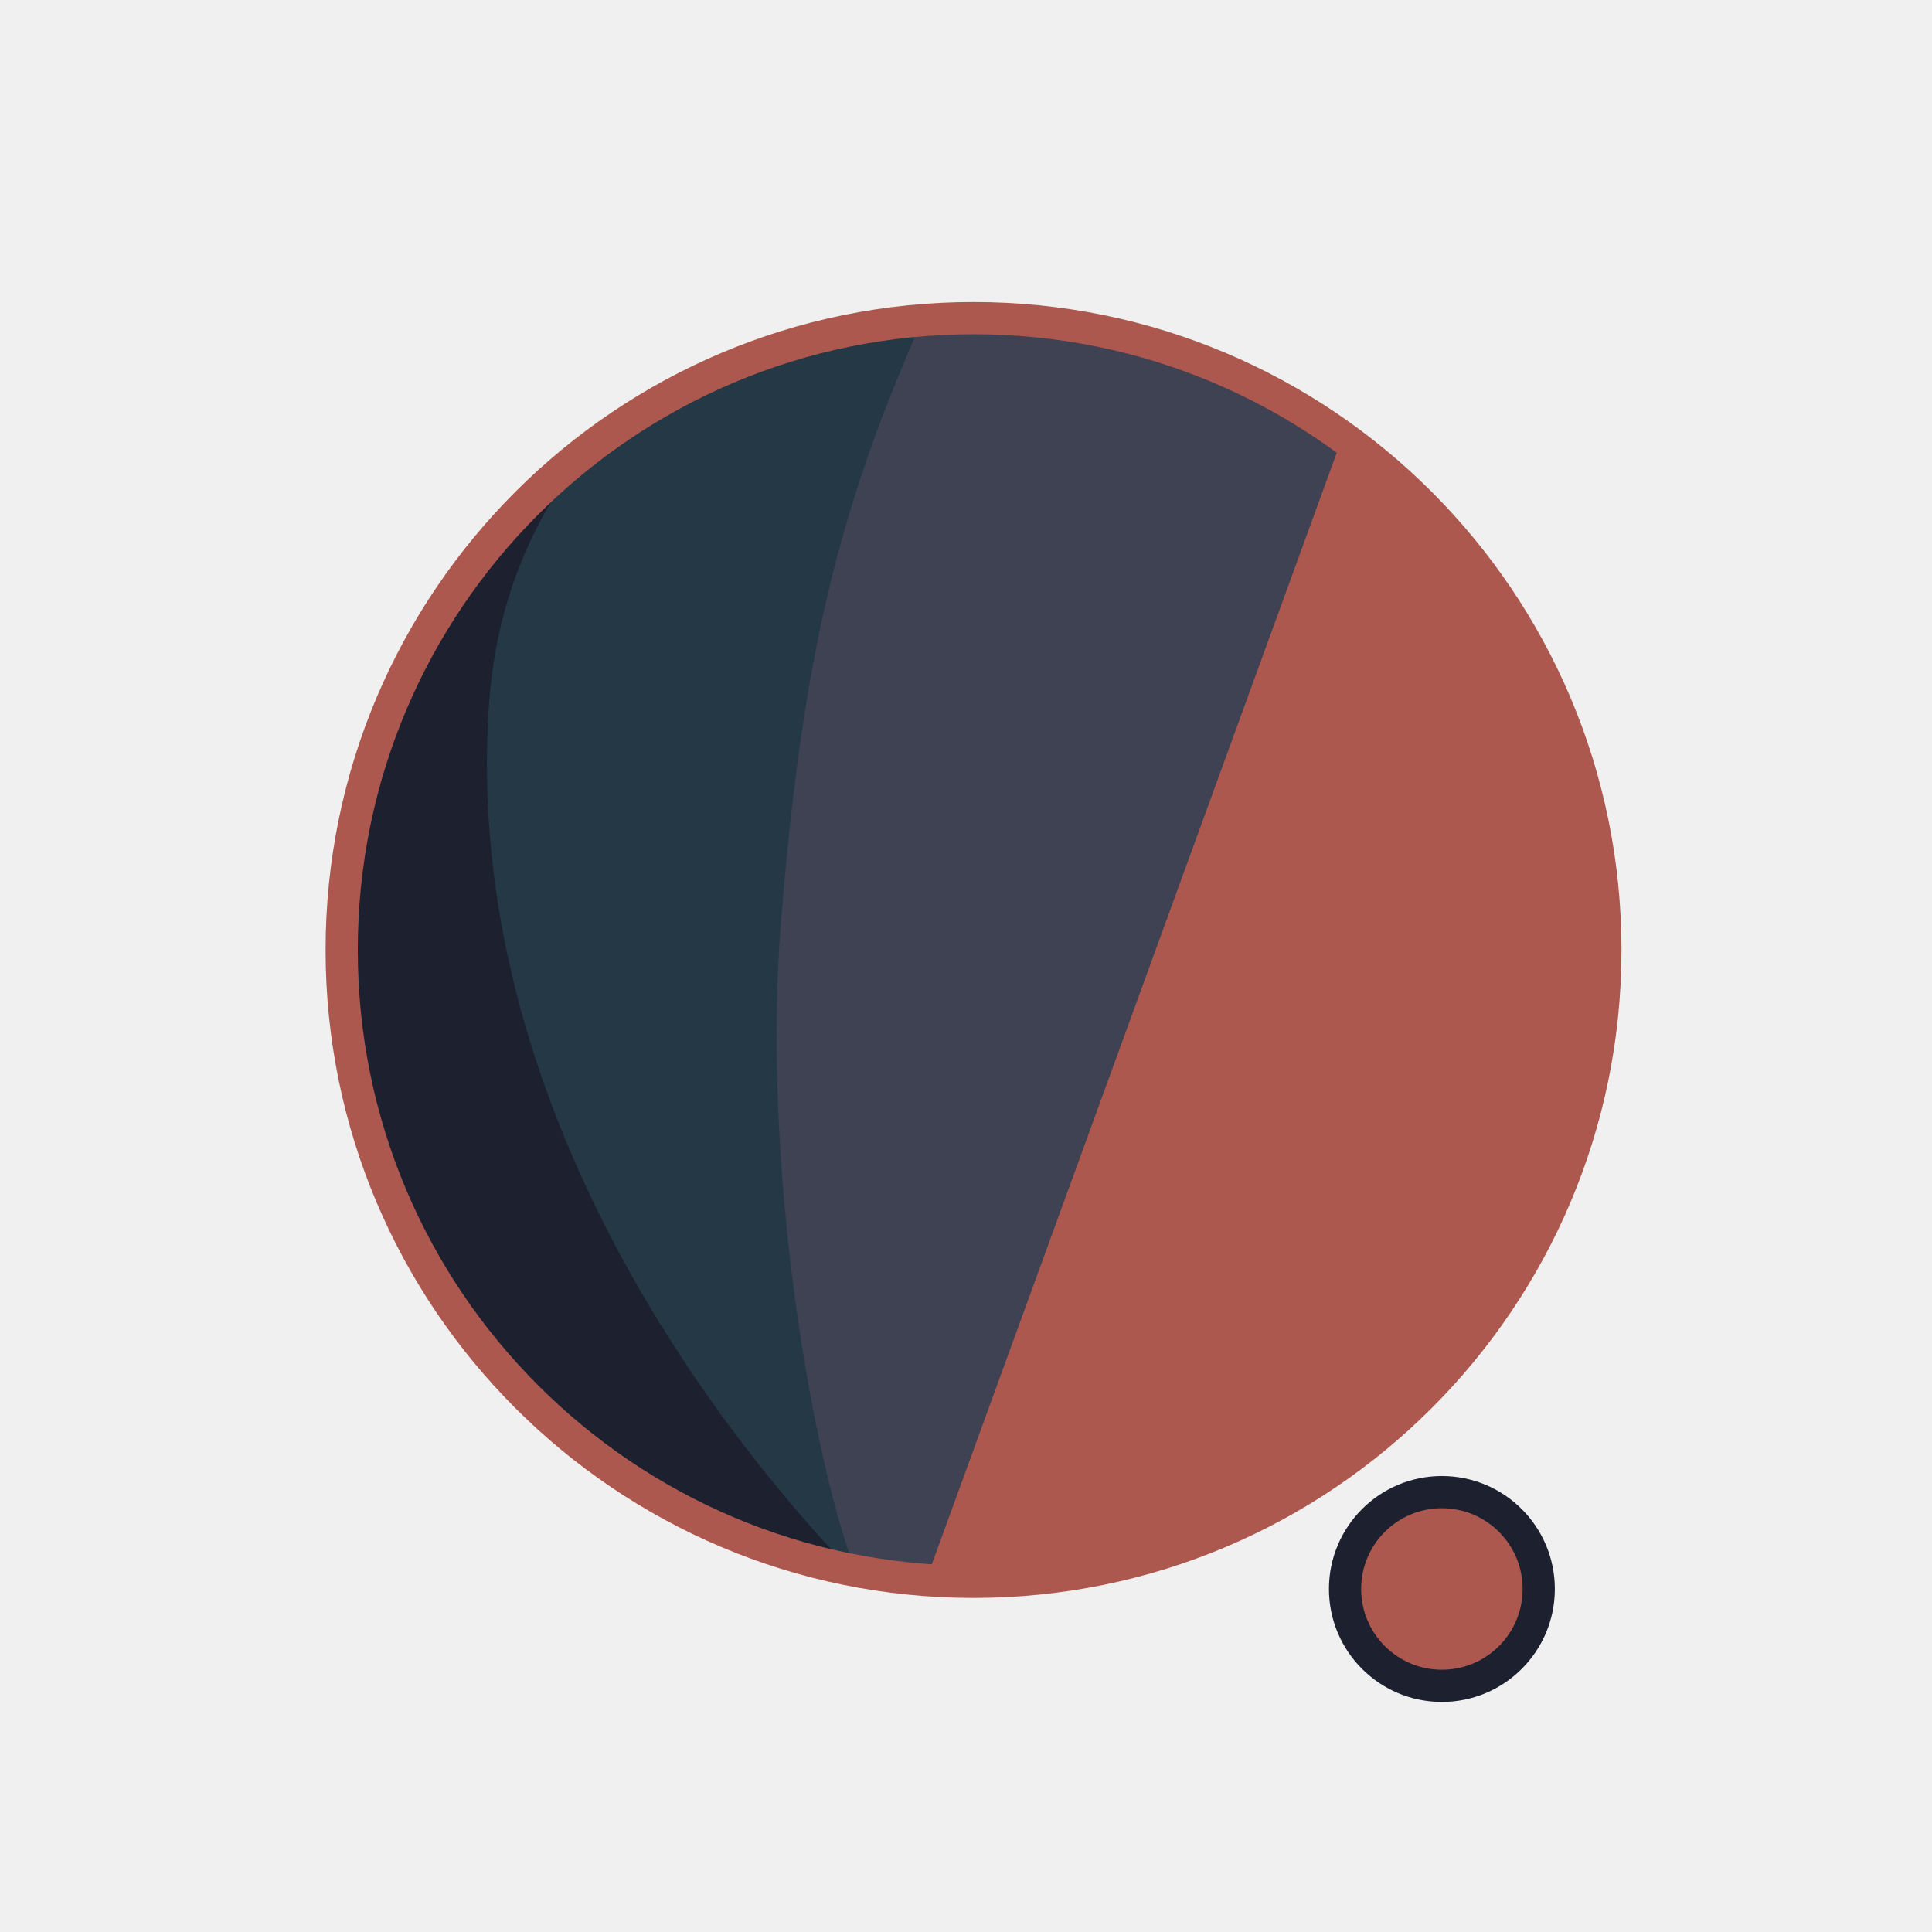
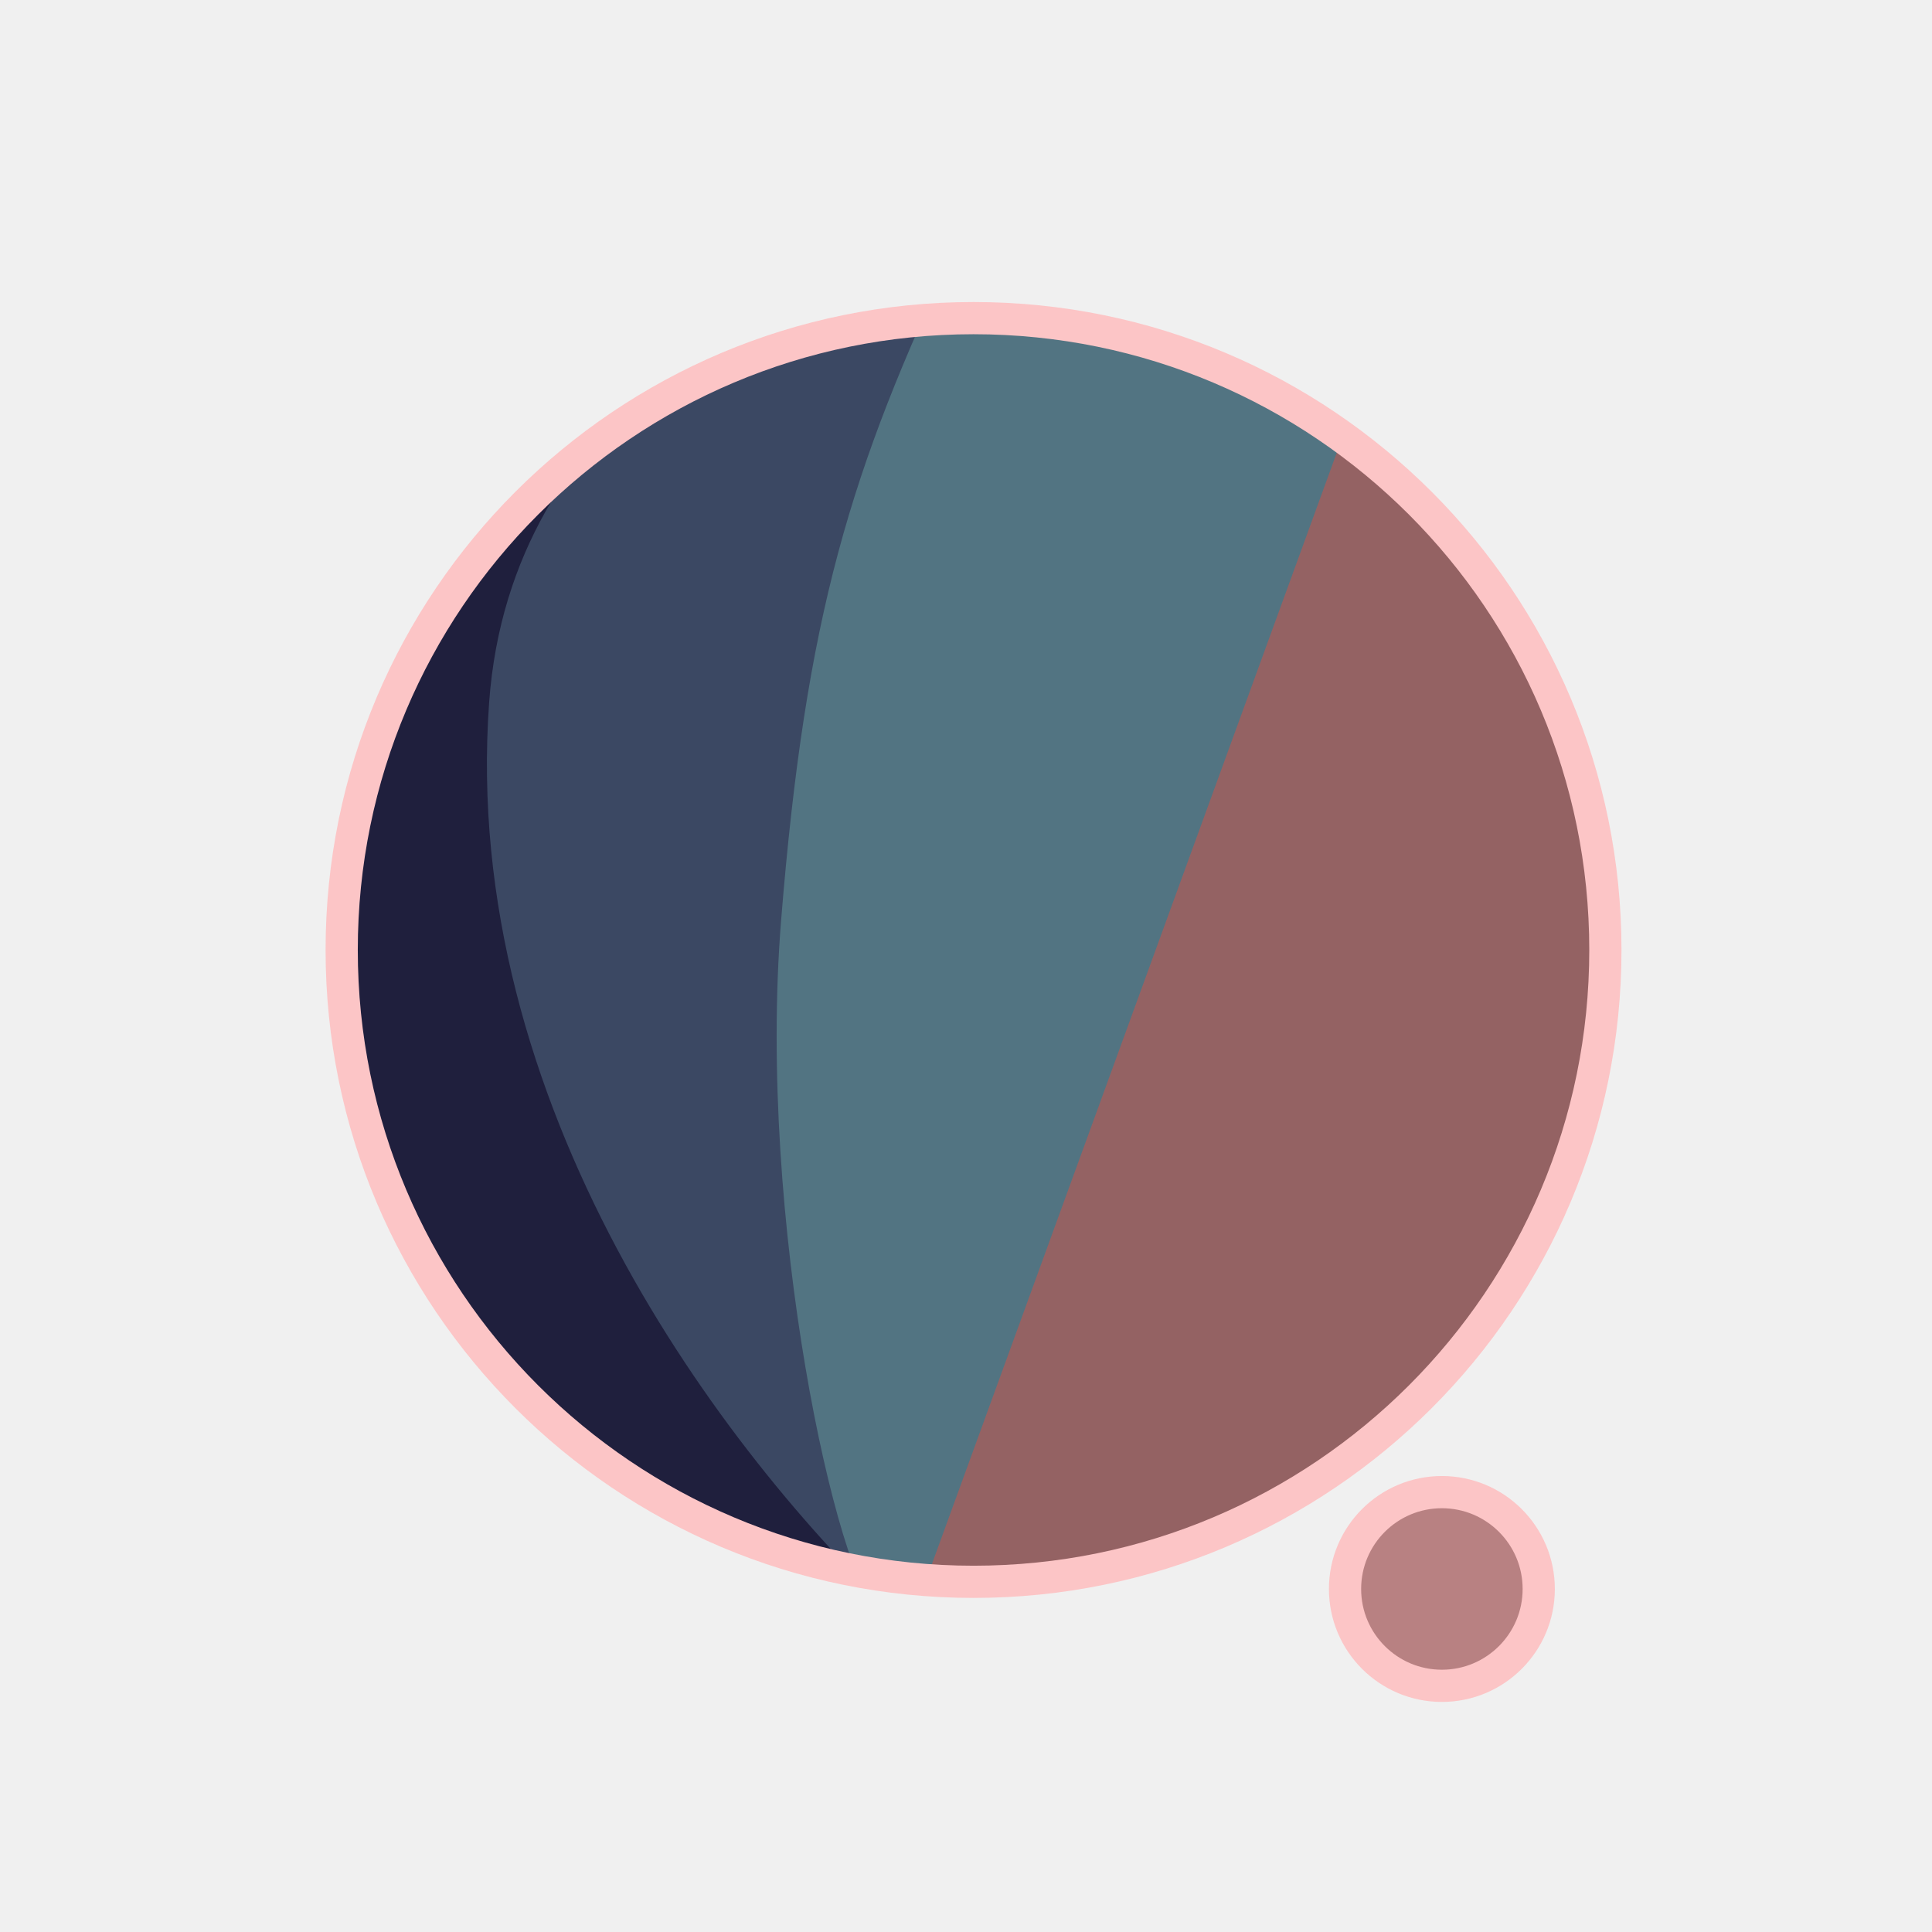
<svg xmlns="http://www.w3.org/2000/svg" width="300" height="300" viewBox="0 0 79.375 79.375" version="1.1" id="svg1">
  <defs id="defs1">
    <filter id="mask-powermask-path-effect5_inverse" style="color-interpolation-filters:sRGB" height="100" width="100" x="-50" y="-50">
      <feColorMatrix id="mask-powermask-path-effect5_primitive1" values="1" type="saturate" result="fbSourceGraphic" />
      <feColorMatrix id="mask-powermask-path-effect5_primitive2" values="-1 0 0 0 1 0 -1 0 0 1 0 0 -1 0 1 0 0 0 1 0 " in="fbSourceGraphic" />
    </filter>
    <clipPath clipPathUnits="userSpaceOnUse" id="clipPath1">
      <circle style="display:inline;fill:#000000;fill-opacity:1;stroke:none;stroke-width:0.214" id="circle3" cx="44.886" cy="38.249" r="22.842" />
    </clipPath>
    <clipPath clipPathUnits="userSpaceOnUse" id="clipPath3">
      <circle style="display:inline;opacity:1;fill:#000000;fill-opacity:1;stroke:none;stroke-width:2.646;stroke-dasharray:none;stroke-opacity:1" id="circle4" cx="39.235" cy="39.029" r="25.959" />
    </clipPath>
    <clipPath clipPathUnits="userSpaceOnUse" id="clipPath4">
      <circle style="display:inline;opacity:1;fill:#000000;fill-opacity:1;stroke:none;stroke-width:0.243" id="circle5" cx="39.997" cy="39.029" r="25.959" />
    </clipPath>
    <clipPath clipPathUnits="userSpaceOnUse" id="clipPath19">
      <g id="g20" style="display:inline">
        <circle style="display:inline;opacity:1;fill:#ffffff;fill-opacity:1;stroke:#000000;stroke-width:1.323;stroke-dasharray:none;stroke-opacity:1" id="circle20" cx="39.997" cy="39.029" r="25.959" />
        <path style="display:inline;fill:#ffffff;fill-opacity:1;stroke:none;stroke-width:1.323;stroke-linecap:round;stroke-linejoin:round;stroke-dasharray:none;stroke-opacity:1" d="M 40.972,71.749 65.107,9.074 51.262,8.513 29.654,71.374 Z" id="path20" />
      </g>
    </clipPath>
  </defs>
  <g id="layer1">
-     <circle style="display:inline;opacity:1;fill:#AD584F;fill-opacity:1;stroke:none;stroke-width:2.646;stroke-dasharray:none;stroke-opacity:1" id="path1" cx="39.997" cy="39.029" r="25.959" />
-     <circle style="display:inline;opacity:1;fill:#AD584F;fill-opacity:1;stroke:#1D202E;stroke-width:1.323;stroke-linecap:round;stroke-linejoin:round;stroke-dasharray:none;stroke-opacity:1" id="path23" cx="59.239" cy="65.282" r="3.979" />
-     <path style="display:inline;opacity:1;fill:#3F4252;fill-opacity:1;stroke:none;stroke-width:2.646;stroke-linecap:round;stroke-linejoin:round;stroke-dasharray:none;stroke-opacity:1" d="M 14.114,8.183 56.981,12.942 37.387,66.729 7.337,66.366 Z" id="path4" clip-path="url(#clipPath4)" />
-     <path style="display:inline;opacity:1;fill:#253845;fill-opacity:1;stroke:none;stroke-width:2.646;stroke-linecap:round;stroke-linejoin:round;stroke-dasharray:none;stroke-opacity:1" d="m 38.537,10.093 c -4.366,9.204 -6.195,15.177 -7.208,27.727 -0.992,12.295 2.307,27.137 4.048,28.492 L 8.159,69.099 11.655,10.117 Z" id="path8" clip-path="url(#clipPath3)" transform="translate(0.7619726)" />
-     <path style="display:inline;opacity:1;fill:#1D202E;fill-opacity:1;stroke:none;stroke-width:2.646;stroke-linecap:round;stroke-linejoin:round;stroke-dasharray:none;stroke-opacity:1" d="m 42.193,12.318 c -4.211,1.987 -14.039,6.189 -14.818,16.984 -1.049,14.531 8.417,27.086 14.901,33.188 l -22.177,3.33 -0.971,-51.47 z" id="path12" clip-path="url(#clipPath1)" transform="matrix(1.1365,0,0,1.1365,-11.01583,-4.44086)" />
-     <path style="display:inline;fill:none;stroke:#AD584F;stroke-width:5.292;stroke-linecap:round;stroke-linejoin:round;stroke-dasharray:none;stroke-opacity:1" d="M 56.155,14.893 37.161,67.307 c 0.345,-0.826 6.533,-17.661 9.644,-21.104 4.78,-5.292 13.008,-2.765 13.143,4.977 0.044,2.513 -1.431,15.998 -1.431,15.998" id="path2" clip-path="url(#clipPath19)" mask="none" />
-     <circle style="display:inline;opacity:1;fill:none;fill-opacity:1;stroke:#AD584F;stroke-width:1.323;stroke-dasharray:none;stroke-opacity:1" id="circle8" cx="39.997" cy="39.029" r="25.959" />
+     <circle style="display:inline;opacity:1;fill:#946263;fill-opacity:1;stroke:none;stroke-width:2.646;stroke-dasharray:none;stroke-opacity:1" id="path1" cx="39.997" cy="39.029" r="25.959" />
+     <circle style="display:inline;opacity:1;fill:#B88182;fill-opacity:1;stroke:#FCC5C6;stroke-width:1.323;stroke-linecap:round;stroke-linejoin:round;stroke-dasharray:none;stroke-opacity:1" id="path23" cx="59.239" cy="65.282" r="3.979" />
+     <path style="display:inline;opacity:1;fill:#527482;fill-opacity:1;stroke:none;stroke-width:2.646;stroke-linecap:round;stroke-linejoin:round;stroke-dasharray:none;stroke-opacity:1" d="M 14.114,8.183 56.981,12.942 37.387,66.729 7.337,66.366 Z" id="path4" clip-path="url(#clipPath4)" />
+     <path style="display:inline;opacity:1;fill:#3B4863;fill-opacity:1;stroke:none;stroke-width:2.646;stroke-linecap:round;stroke-linejoin:round;stroke-dasharray:none;stroke-opacity:1" d="m 38.537,10.093 c -4.366,9.204 -6.195,15.177 -7.208,27.727 -0.992,12.295 2.307,27.137 4.048,28.492 L 8.159,69.099 11.655,10.117 Z" id="path8" clip-path="url(#clipPath3)" transform="translate(0.7619726)" />
+     <path style="display:inline;opacity:1;fill:#1F1F3D;fill-opacity:1;stroke:none;stroke-width:2.646;stroke-linecap:round;stroke-linejoin:round;stroke-dasharray:none;stroke-opacity:1" d="m 42.193,12.318 c -4.211,1.987 -14.039,6.189 -14.818,16.984 -1.049,14.531 8.417,27.086 14.901,33.188 l -22.177,3.33 -0.971,-51.47 z" id="path12" clip-path="url(#clipPath1)" transform="matrix(1.1365,0,0,1.1365,-11.01583,-4.44086)" />
+     <path style="display:inline;fill:none;stroke:#ffffff;stroke-width:5.292;stroke-linecap:round;stroke-linejoin:round;stroke-dasharray:none;stroke-opacity:1" d="M 56.155,14.893 37.161,67.307 c 0.345,-0.826 6.533,-17.661 9.644,-21.104 4.78,-5.292 13.008,-2.765 13.143,4.977 0.044,2.513 -1.431,15.998 -1.431,15.998" id="path2" clip-path="url(#clipPath19)" mask="none" />
+     <circle style="display:inline;opacity:1;fill:none;fill-opacity:0;stroke:#FCC5C6;stroke-width:1.323;stroke-dasharray:none;stroke-opacity:1" id="circle8" cx="39.997" cy="39.029" r="25.959" />
  </g>
</svg>
